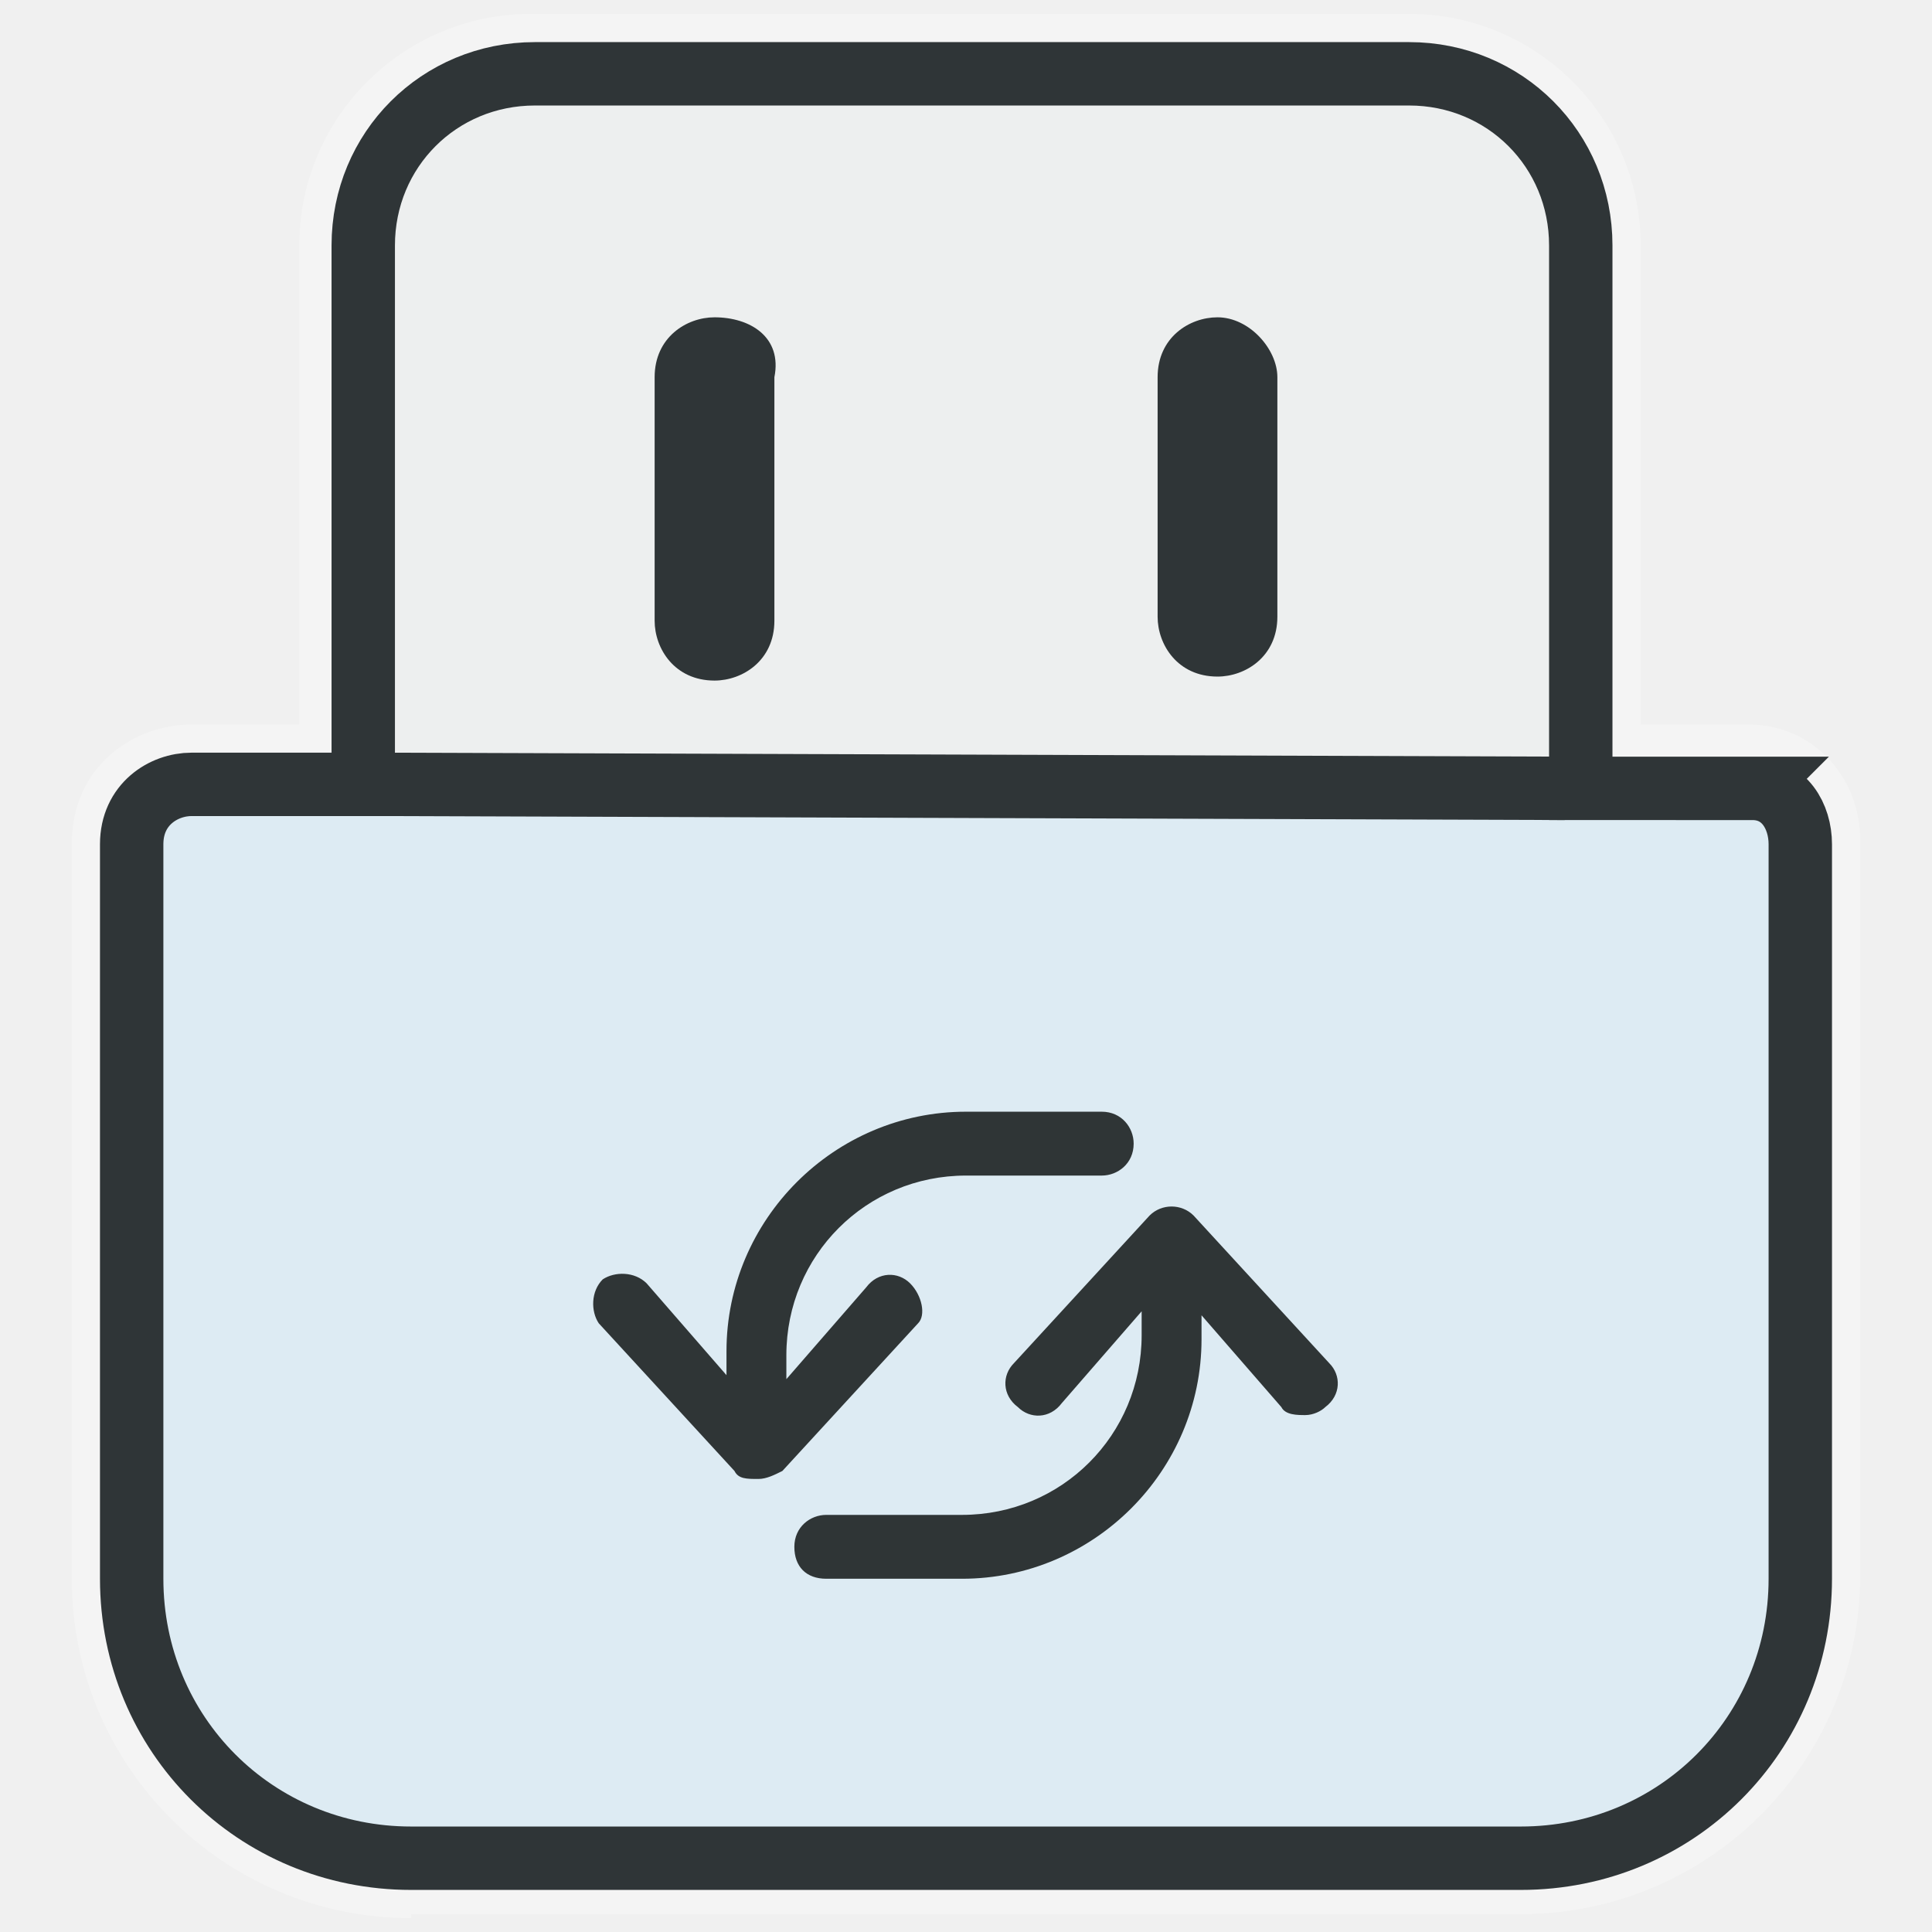
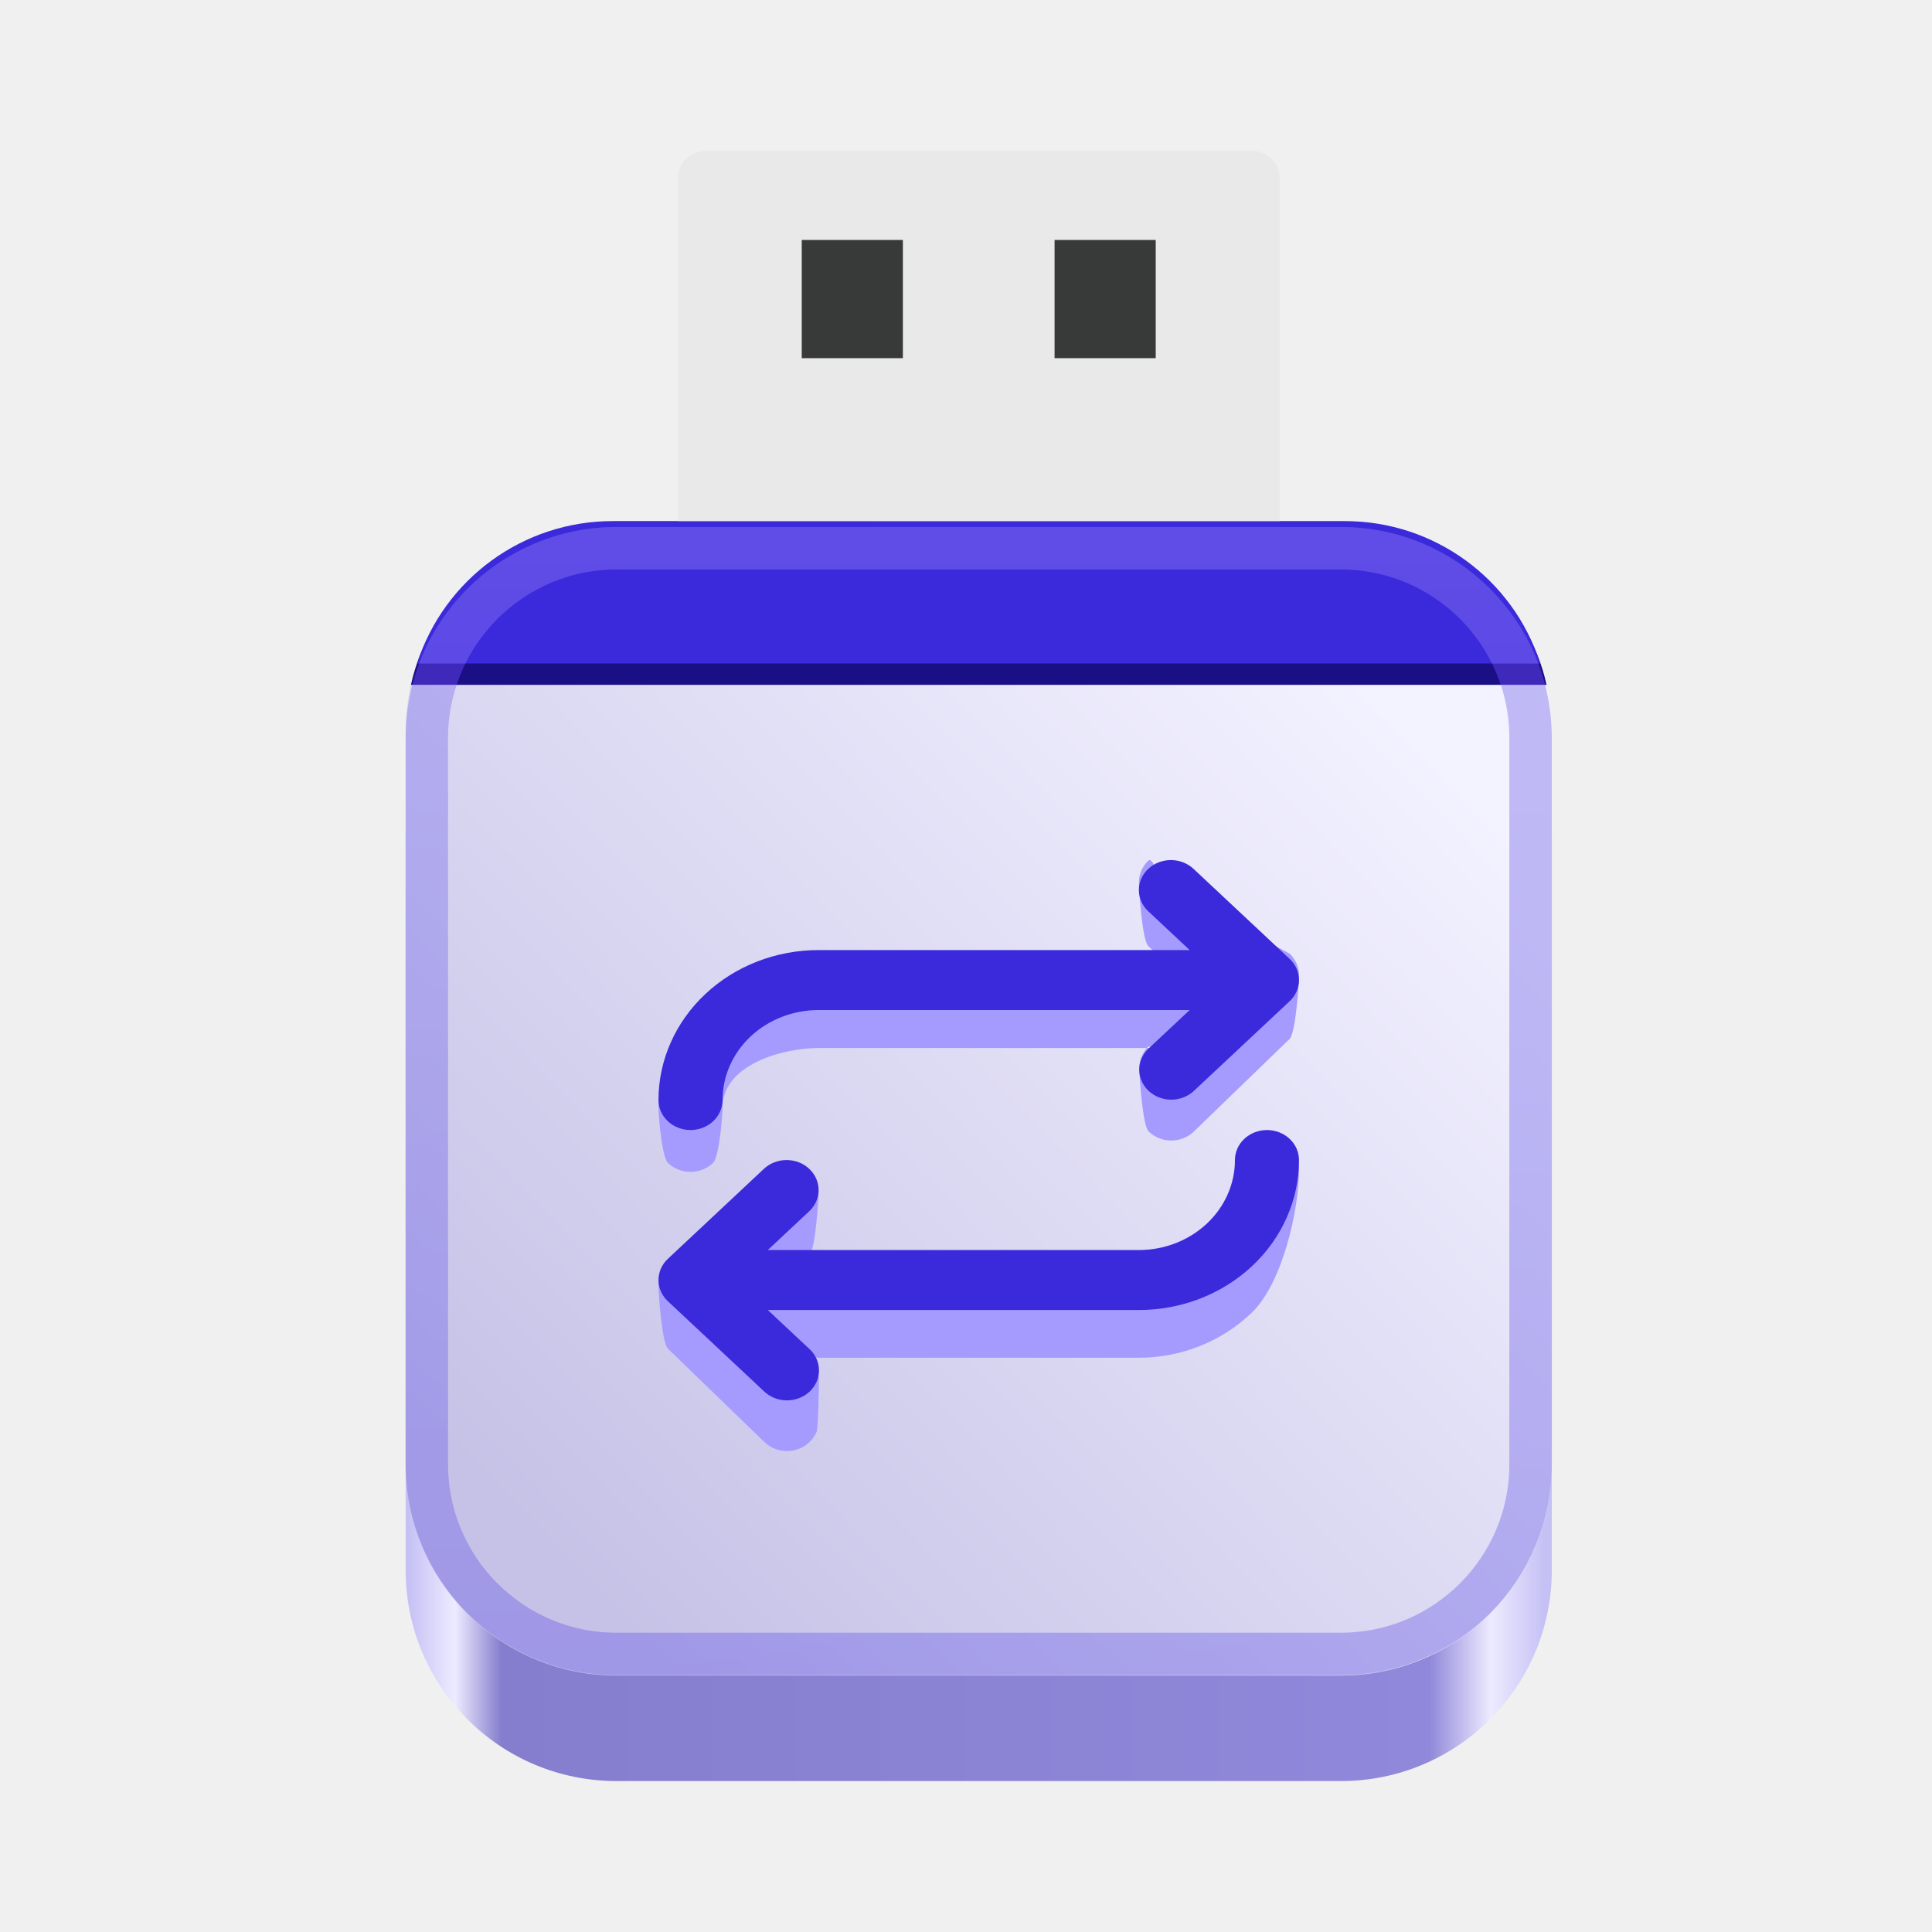
- <svg xmlns="http://www.w3.org/2000/svg" version="1.1" id="Layer_1" x="0px" y="0px" viewBox="0 0 64 64" style="enable-background:new 0 0 64 64;" xml:space="preserve">
-   <defs id="defs6" />
-   <style type="text/css" id="style1">
- 	.st0{fill:url(#SVGID_1_);}
- 	.st1{fill:#FFFFFF;}
- </style>
-   <g id="g4">
-     <path class="st5" d="m 12.367,7.479 c 0,-2.543 2.119,-4.52 4.52,-4.52 h 30.936 c 2.543,0 4.52,2.119 4.52,4.52 V 25.419 H 12.226 V 7.479 Z" id="path4" style="fill:#f9f9f9;stroke-width:1" />
-     <path class="st36" d="m 58.889,27.131 c 0,0 0,-0.409 -0.272,-0.409 h -7.217 v -2.86 h -38.673 v 2.723 H 9.731 v 0 h -4.221 c -0.272,0 -0.545,0.136 -0.545,0.545 v 25.056 c 0,4.494 3.677,8.17 8.17,8.17 h 37.856 c 4.494,0 8.17,-3.677 8.17,-8.17 V 27.131 Z" id="path3" style="fill:#f9f9f9;fill-opacity:1;stroke-width:1" />
-     <path class="st47" d="m 13.619,63.539 c -6.215,0 -11.24,-5.025 -11.24,-11.24 V 27.967 c 0,-2.645 2.116,-3.967 3.967,-3.967 H 9.916 V 8.131 c 0,-4.232 3.438,-7.67 7.67,-7.67 h 29.092 c 4.232,0 7.67,3.438 7.67,7.67 V 24 h 3.57 c 2.116,0 3.703,1.719 3.703,3.835 v 24.332 c 0,6.215 -5.025,11.24 -11.24,11.24 h -36.762 z" id="path461" style="opacity:0.3;fill:#ffffff;stroke-width:1" />
-     <path class="st36" d="m 58.889,27.433 c 0,0 0,-0.409 -0.272,-0.409 h -7.217 v -2.86 h -38.673 v 2.723 H 9.731 v 0 h -4.221 c -0.272,0 -0.545,0.136 -0.545,0.545 V 52.489 c 0,4.494 3.677,8.17 8.17,8.17 h 37.856 c 4.494,0 8.17,-3.677 8.17,-8.17 V 27.433 Z" id="path472" style="fill:#ddebf3;fill-opacity:1;stroke-width:1" />
-     <path class="st5" d="m 12.367,7.479 c 0,-2.543 2.119,-4.52 4.52,-4.52 h 30.936 c 2.543,0 4.52,2.119 4.52,4.52 V 25.419 H 12.226 V 7.479 Z" id="path473" style="fill:#edefef;stroke-width:1" />
-     <path class="st42" d="M 58.051,26.115 H 52.365 V 8.131 c 0,-3.174 -2.513,-5.686 -5.686,-5.686 h -11.769 -5.025 -12.166 c -3.174,0 -5.686,2.513 -5.686,5.686 V 25.983 H 6.346 c -0.926,0 -1.984,0.661 -1.984,1.984 v 24.332 c 0,5.157 4.099,9.257 9.257,9.257 h 15.868 5.025 15.868 c 5.157,0 9.257,-4.099 9.257,-9.257 V 27.967 c 0,-0.926 -0.529,-1.851 -1.587,-1.851 z" id="path471" style="fill:none;stroke:#2f3537;stroke-width:2.1;stroke-miterlimit:10;enable-background:new" />
-     <g id="g475" transform="matrix(1.322371,0,0,1.322371,-634.8716,655.1672)" style="stroke-width:0.756">
-       <path class="st0" d="M 513.4,-461.3 510,-465 c -0.3,-0.3 -0.8,-0.3 -1.1,0 l -3.4,3.7 c -0.3,0.3 -0.3,0.8 0.1,1.1 0.3,0.3 0.8,0.3 1.1,-0.1 l 2,-2.3 v 0.6 c 0,2.5 -2,4.5 -4.5,4.5 h -3.4 c -0.4,0 -0.8,0.3 -0.8,0.8 0,0.5 0.3,0.8 0.8,0.8 h 3.4 c 3.3,0 6,-2.7 6,-6 v -0.6 l 2,2.3 c 0.1,0.2 0.4,0.2 0.6,0.2 0.2,0 0.4,-0.1 0.5,-0.2 0.4,-0.3 0.4,-0.8 0.1,-1.1 z" id="path474" style="fill:#2f3536;stroke-width:0.756" />
-       <path class="st0" d="m 502.9,-463.3 c -0.3,-0.3 -0.8,-0.3 -1.1,0.1 l -2,2.3 v -0.6 c 0,-2.5 2,-4.5 4.5,-4.5 h 3.4 c 0.4,0 0.8,-0.3 0.8,-0.8 0,-0.4 -0.3,-0.8 -0.8,-0.8 h -3.4 c -3.3,0 -6,2.7 -6,6 v 0.6 l -2,-2.3 c -0.3,-0.3 -0.8,-0.3 -1.1,-0.1 -0.3,0.3 -0.3,0.8 -0.1,1.1 l 3.4,3.7 c 0.1,0.2 0.3,0.2 0.6,0.2 0.2,0 0.4,-0.1 0.6,-0.2 l 3.4,-3.7 c 0.2,-0.2 0.1,-0.7 -0.2,-1 z" id="path475" style="fill:#2f3536;stroke-width:0.756" />
-     </g>
-     <g id="g476" transform="matrix(1.322371,0,0,1.322371,-634.8716,655.1672)" style="stroke-width:0.756">
-       <path id="path3-11_00000089542871420935048970000011043769766157984939_" class="st9" d="m 498,-487.5 c -0.7,0 -1.5,0.5 -1.5,1.5 v 2.4 0.5 3.2 c 0,0.7 0.5,1.5 1.5,1.5 0.7,0 1.5,-0.5 1.5,-1.5 v -3.2 -0.5 -2.4 c 0.2,-1 -0.6,-1.5 -1.5,-1.5 z" style="fill:#2f3537;stroke-width:0.756" />
-       <path id="path5-98_00000093140587639167713990000013390996325723265688_" class="st9" d="m 510.6,-487.5 c -0.7,0 -1.5,0.5 -1.5,1.5 v 2.4 1.2 2.4 c 0,0.7 0.5,1.5 1.5,1.5 0.7,0 1.5,-0.5 1.5,-1.5 v -2.4 -1.2 -2.4 c 0,-0.7 -0.7,-1.5 -1.5,-1.5 z" style="fill:#2f3537;stroke-width:0.756" />
-     </g>
-     <line class="st42" x1="12.693" y1="25.983" x2="51.836" y2="26.115" id="line476" style="fill:#ffffff;stroke:#2f3537;stroke-width:2.1;stroke-miterlimit:10;enable-background:new" />
-   </g>
+ <svg xmlns="http://www.w3.org/2000/svg" width="64" height="64" viewBox="0 0 64 64" fill="none">
+   <rect x="13.437" y="20.756" width="37.969" height="38.244" rx="6.987" fill="url(#paint0_linear_2689_60594)" />
+   <rect x="13.437" y="17.262" width="37.969" height="38.244" rx="6.987" fill="url(#paint1_linear_2689_60594)" />
+   <path fill-rule="evenodd" clip-rule="evenodd" d="M38.037 28.511C38.236 28.319 38.506 29.587 38.787 29.587C39.069 29.587 39.338 29.695 39.537 29.887L42.72 31.589C42.919 31.781 43.031 32.042 43.031 32.314C43.031 32.586 42.919 34.224 42.72 34.416L39.537 37.494C39.337 37.681 39.069 37.784 38.791 37.782C38.513 37.779 38.247 37.672 38.05 37.481C37.853 37.291 37.742 35.658 37.739 35.389C37.737 35.12 37.844 34.86 38.037 34.667L39.409 34.717H27.117C25.944 34.717 23.935 35.258 23.935 36.694C23.935 36.966 23.823 38.328 23.624 38.52C23.425 38.712 23.155 38.821 22.874 38.821C22.593 38.821 22.323 38.712 22.124 38.52C21.925 38.328 21.813 36.966 21.813 36.694C21.813 35.333 22.372 35.129 23.367 34.167C24.361 33.205 25.711 32.664 27.117 32.664H39.409L38.037 31.338C37.838 31.145 37.727 29.508 37.727 29.236C37.727 28.964 37.838 28.703 38.037 28.511ZM26.807 38.771C27.006 38.963 27.117 39.224 27.117 39.496C27.117 39.768 27.006 41.406 26.807 41.598L25.435 42.925H37.726C38.571 42.925 39.38 42.6 39.977 42.023C40.574 41.446 40.909 40.663 40.909 39.846C40.909 39.574 41.021 39.313 41.22 39.121C41.419 38.929 41.689 38.821 41.97 38.821C42.251 38.821 42.521 37.828 42.72 38.02C42.919 38.212 43.031 38.473 43.031 38.745C43.031 40.106 42.472 42.512 41.477 43.474C40.482 44.436 39.133 44.977 37.726 44.977H25.435L26.807 45.202C26.908 45.297 26.989 45.41 27.044 45.535C27.1 45.66 27.129 45.52 27.13 45.656C27.132 45.792 27.105 47.303 27.052 47.43C26.998 47.556 26.919 47.67 26.82 47.767C26.72 47.863 26.602 47.939 26.471 47.991C26.341 48.042 26.201 48.068 26.06 48.067C25.919 48.066 25.78 48.038 25.651 47.984C25.521 47.93 25.404 47.852 25.306 47.754L22.124 44.676C21.925 44.483 21.813 42.846 21.813 42.574C21.813 42.302 21.925 42.041 22.124 41.849L25.306 40.147C25.506 39.955 25.775 39.847 26.057 39.847C26.338 39.847 26.608 38.579 26.807 38.771Z" fill="#A59BFF" />
+   <path fill-rule="evenodd" clip-rule="evenodd" d="M38.037 28.782C38.236 28.596 38.506 28.491 38.787 28.491C39.069 28.491 39.338 28.596 39.537 28.782L42.72 31.763C42.919 31.949 43.031 32.202 43.031 32.466C43.031 32.729 42.919 32.982 42.72 33.168L39.537 36.149C39.337 36.33 39.069 36.43 38.791 36.428C38.513 36.426 38.247 36.321 38.05 36.137C37.853 35.953 37.742 35.703 37.739 35.443C37.737 35.182 37.844 34.931 38.037 34.744L39.409 33.459H27.117C26.273 33.459 25.464 33.773 24.867 34.332C24.27 34.891 23.935 35.65 23.935 36.44C23.935 36.704 23.823 36.956 23.624 37.143C23.425 37.329 23.155 37.434 22.874 37.434C22.593 37.434 22.323 37.329 22.124 37.143C21.925 36.956 21.813 36.704 21.813 36.44C21.813 35.123 22.372 33.859 23.367 32.927C24.361 31.995 25.711 31.472 27.117 31.472H39.409L38.037 30.187C37.838 30.001 37.727 29.748 37.727 29.485C37.727 29.221 37.838 28.968 38.037 28.782ZM26.807 38.719C27.006 38.905 27.117 39.158 27.117 39.421C27.117 39.685 27.006 39.937 26.807 40.124L25.435 41.409H37.726C38.571 41.409 39.38 41.094 39.977 40.535C40.574 39.976 40.909 39.218 40.909 38.428C40.909 38.164 41.021 37.911 41.22 37.725C41.419 37.539 41.689 37.434 41.97 37.434C42.251 37.434 42.521 37.539 42.72 37.725C42.919 37.911 43.031 38.164 43.031 38.428C43.031 39.745 42.472 41.009 41.477 41.941C40.482 42.873 39.133 43.396 37.726 43.396H25.435L26.807 44.681C26.908 44.772 26.989 44.882 27.044 45.003C27.1 45.124 27.129 45.255 27.13 45.387C27.132 45.519 27.105 45.65 27.052 45.772C26.998 45.894 26.919 46.005 26.82 46.098C26.72 46.191 26.602 46.265 26.471 46.315C26.341 46.365 26.201 46.39 26.06 46.389C25.919 46.388 25.78 46.361 25.651 46.309C25.521 46.256 25.404 46.181 25.306 46.086L22.124 43.105C21.925 42.918 21.813 42.666 21.813 42.402C21.813 42.139 21.925 41.886 22.124 41.7L25.306 38.719C25.506 38.532 25.775 38.428 26.057 38.428C26.338 38.428 26.608 38.532 26.807 38.719Z" fill="#3B29DC" />
+   <path d="M13.614 22.686C14.203 19.935 16.634 17.97 19.447 17.97H45.396C48.21 17.97 50.641 19.935 51.231 22.686H13.614Z" fill="#1B0F86" />
+   <path d="M13.815 21.979C14.722 19.168 17.338 17.262 20.291 17.262H44.554C47.506 17.262 50.12 19.168 51.024 21.979H13.815Z" fill="#3B29DC" />
+   <rect x="14.14" y="18.161" width="36.562" height="36.627" rx="6.284" stroke="url(#paint2_linear_2689_60594)" stroke-width="1.406" style="mix-blend-mode:soft-light" />
+   <rect x="14.14" y="18.161" width="36.562" height="36.627" rx="6.284" stroke="#3B29DC" stroke-opacity="0.3" stroke-width="1.406" />
+   <path d="M22.455 5.9C22.455 5.403 22.858 5 23.355 5H41.488C41.985 5 42.389 5.403 42.389 5.9V17.262H22.455V5.9Z" fill="#E9E9E9" />
+   <path d="M26.559 7.949H29.909V11.865H26.559V7.949Z" fill="#383939" />
+   <path d="M34.934 7.949H38.285V11.865H34.934V7.949Z" fill="#383939" />
+   <defs>
+     <linearGradient id="paint0_linear_2689_60594" x1="13.531" y1="58.363" x2="51.154" y2="58.363" gradientUnits="userSpaceOnUse">
+       <stop stop-color="#C6C1F5" />
+       <stop offset="0.041" stop-color="#EDEBFF" />
+       <stop offset="0.082" stop-color="#857DCD" />
+       <stop offset="0.899" stop-color="#9088DA" />
+       <stop offset="0.953" stop-color="#EDEBFF" />
+       <stop offset="1" stop-color="#C6C1F5" />
+     </linearGradient>
+     <linearGradient id="paint1_linear_2689_60594" x1="46.897" y1="24.337" x2="18.594" y2="51.869" gradientUnits="userSpaceOnUse">
+       <stop stop-color="#F3F2FF" />
+       <stop offset="1" stop-color="#C6C2E7" />
+     </linearGradient>
+     <linearGradient id="paint2_linear_2689_60594" x1="32.422" y1="14.415" x2="32.422" y2="60.055" gradientUnits="userSpaceOnUse">
+       <stop stop-color="white" stop-opacity="0.9" />
+       <stop offset="1" stop-color="white" stop-opacity="0.1" />
+     </linearGradient>
+   </defs>
</svg>
